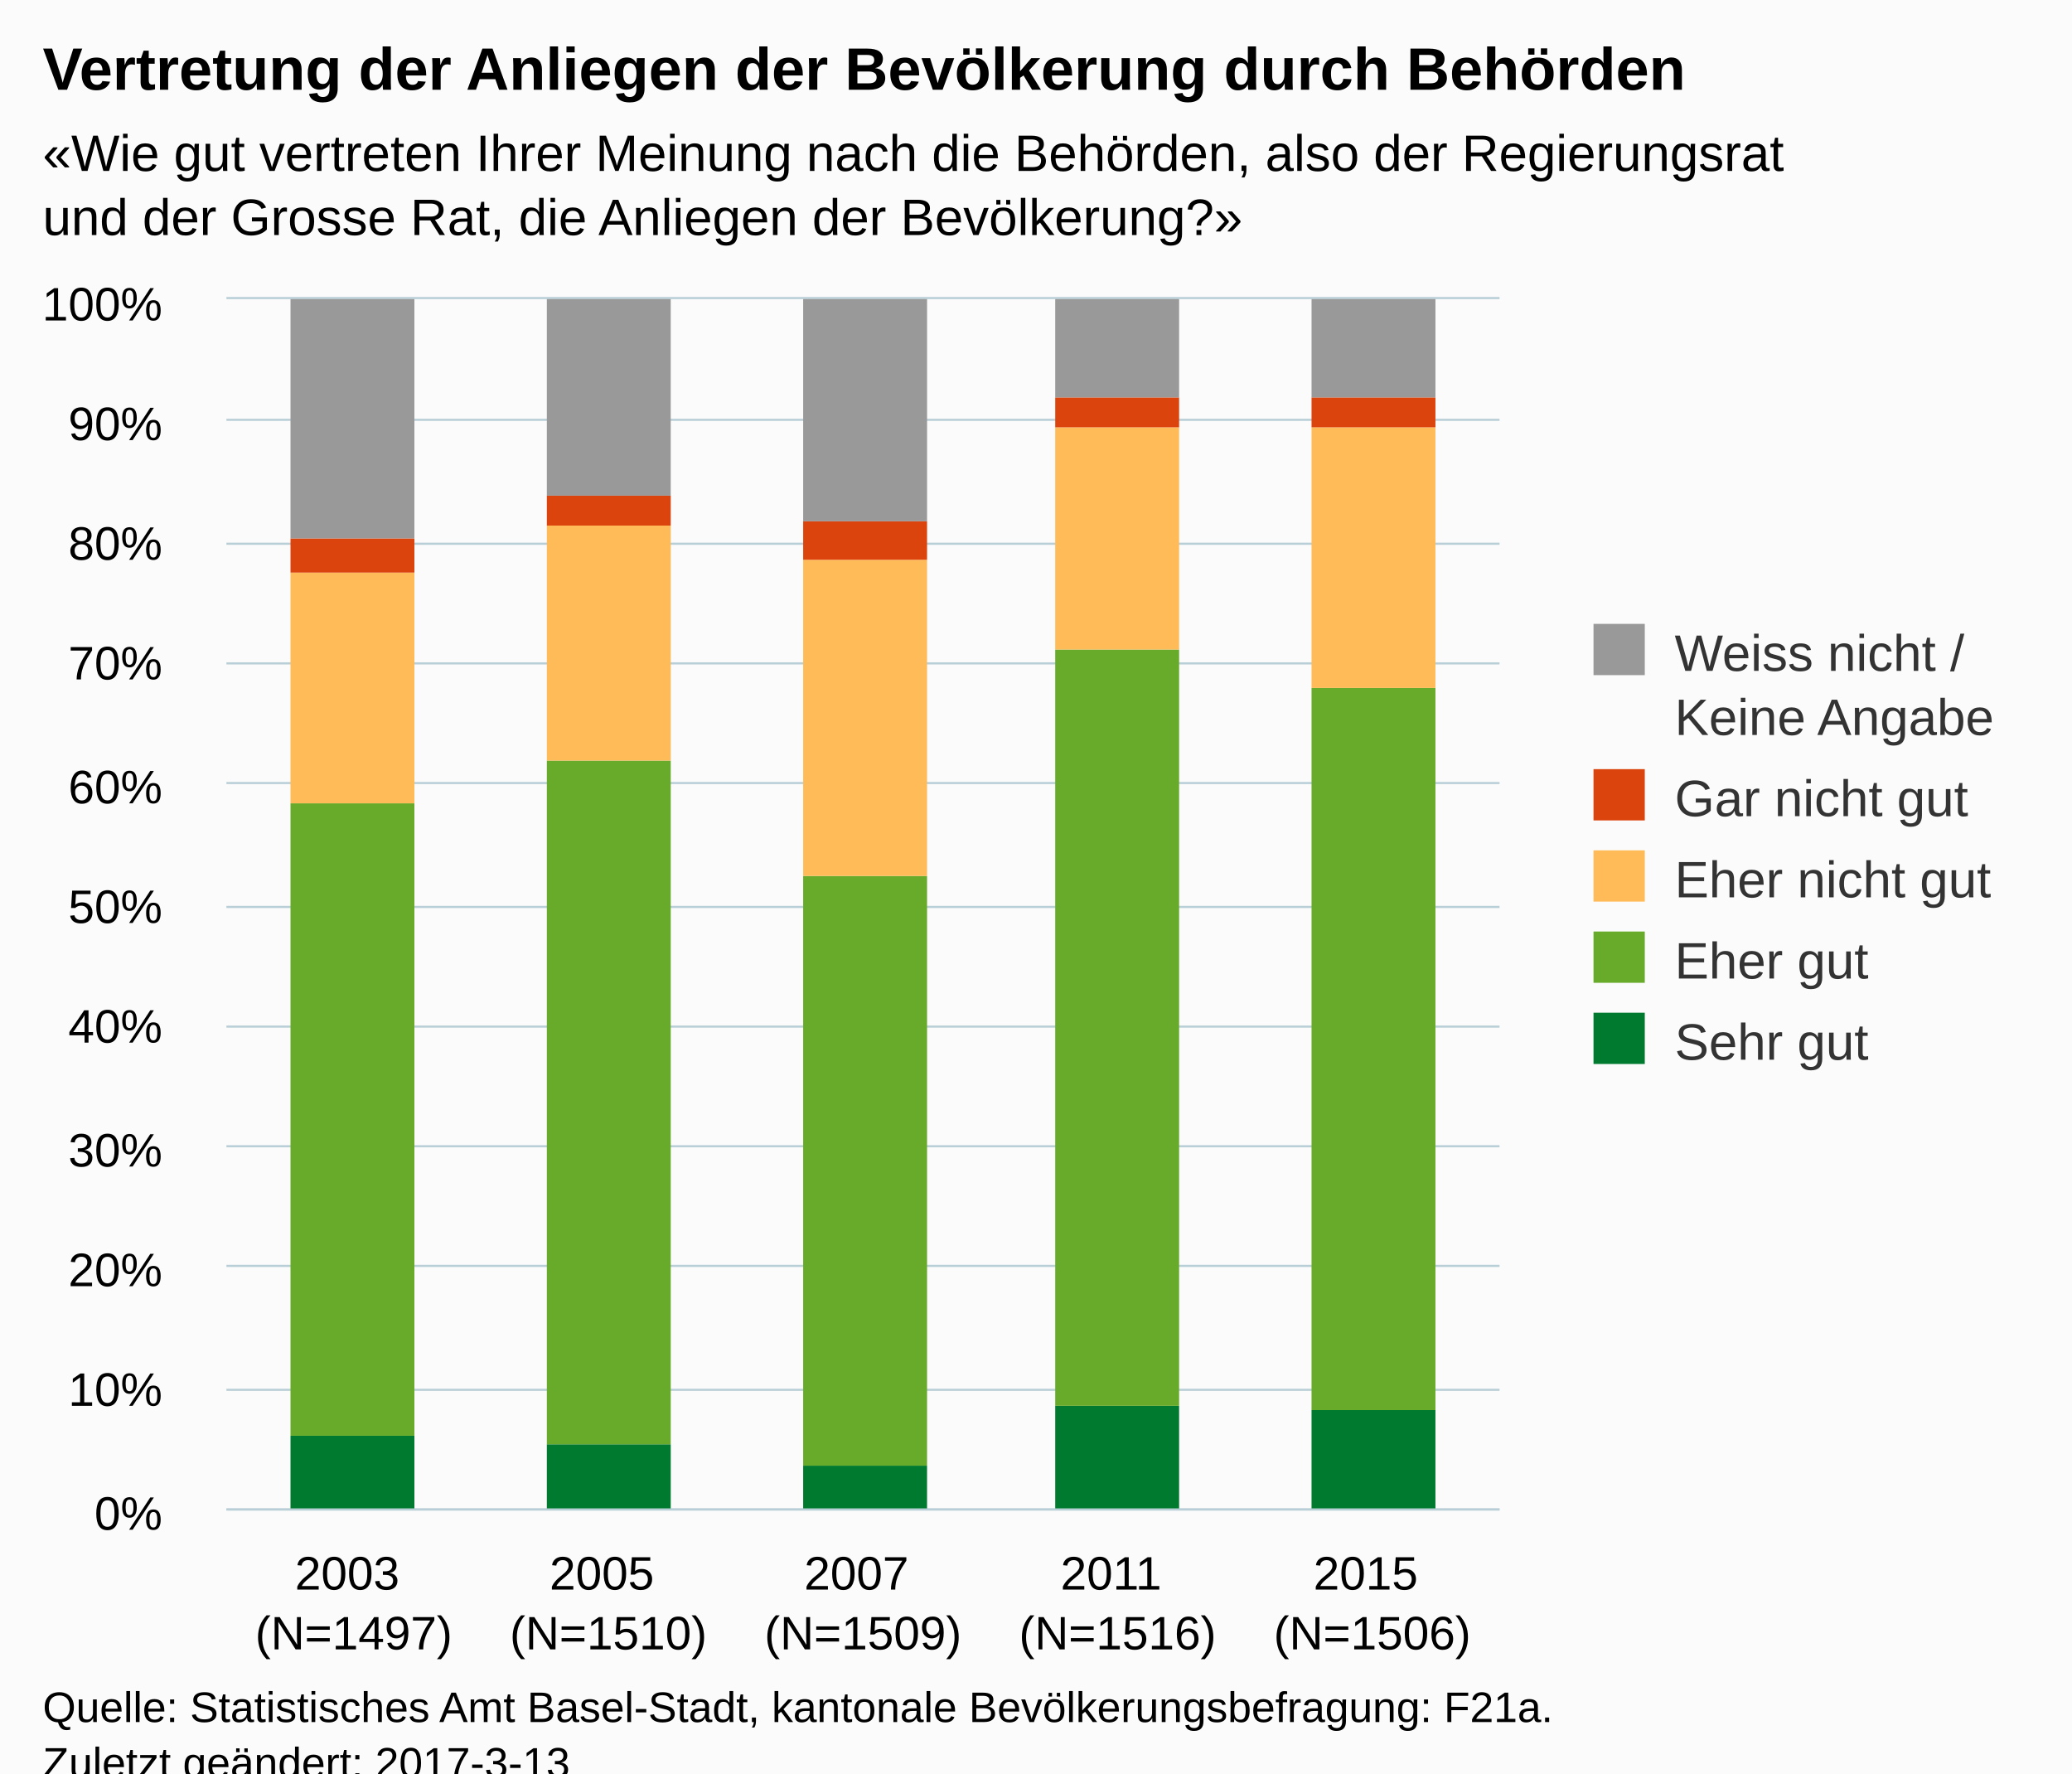
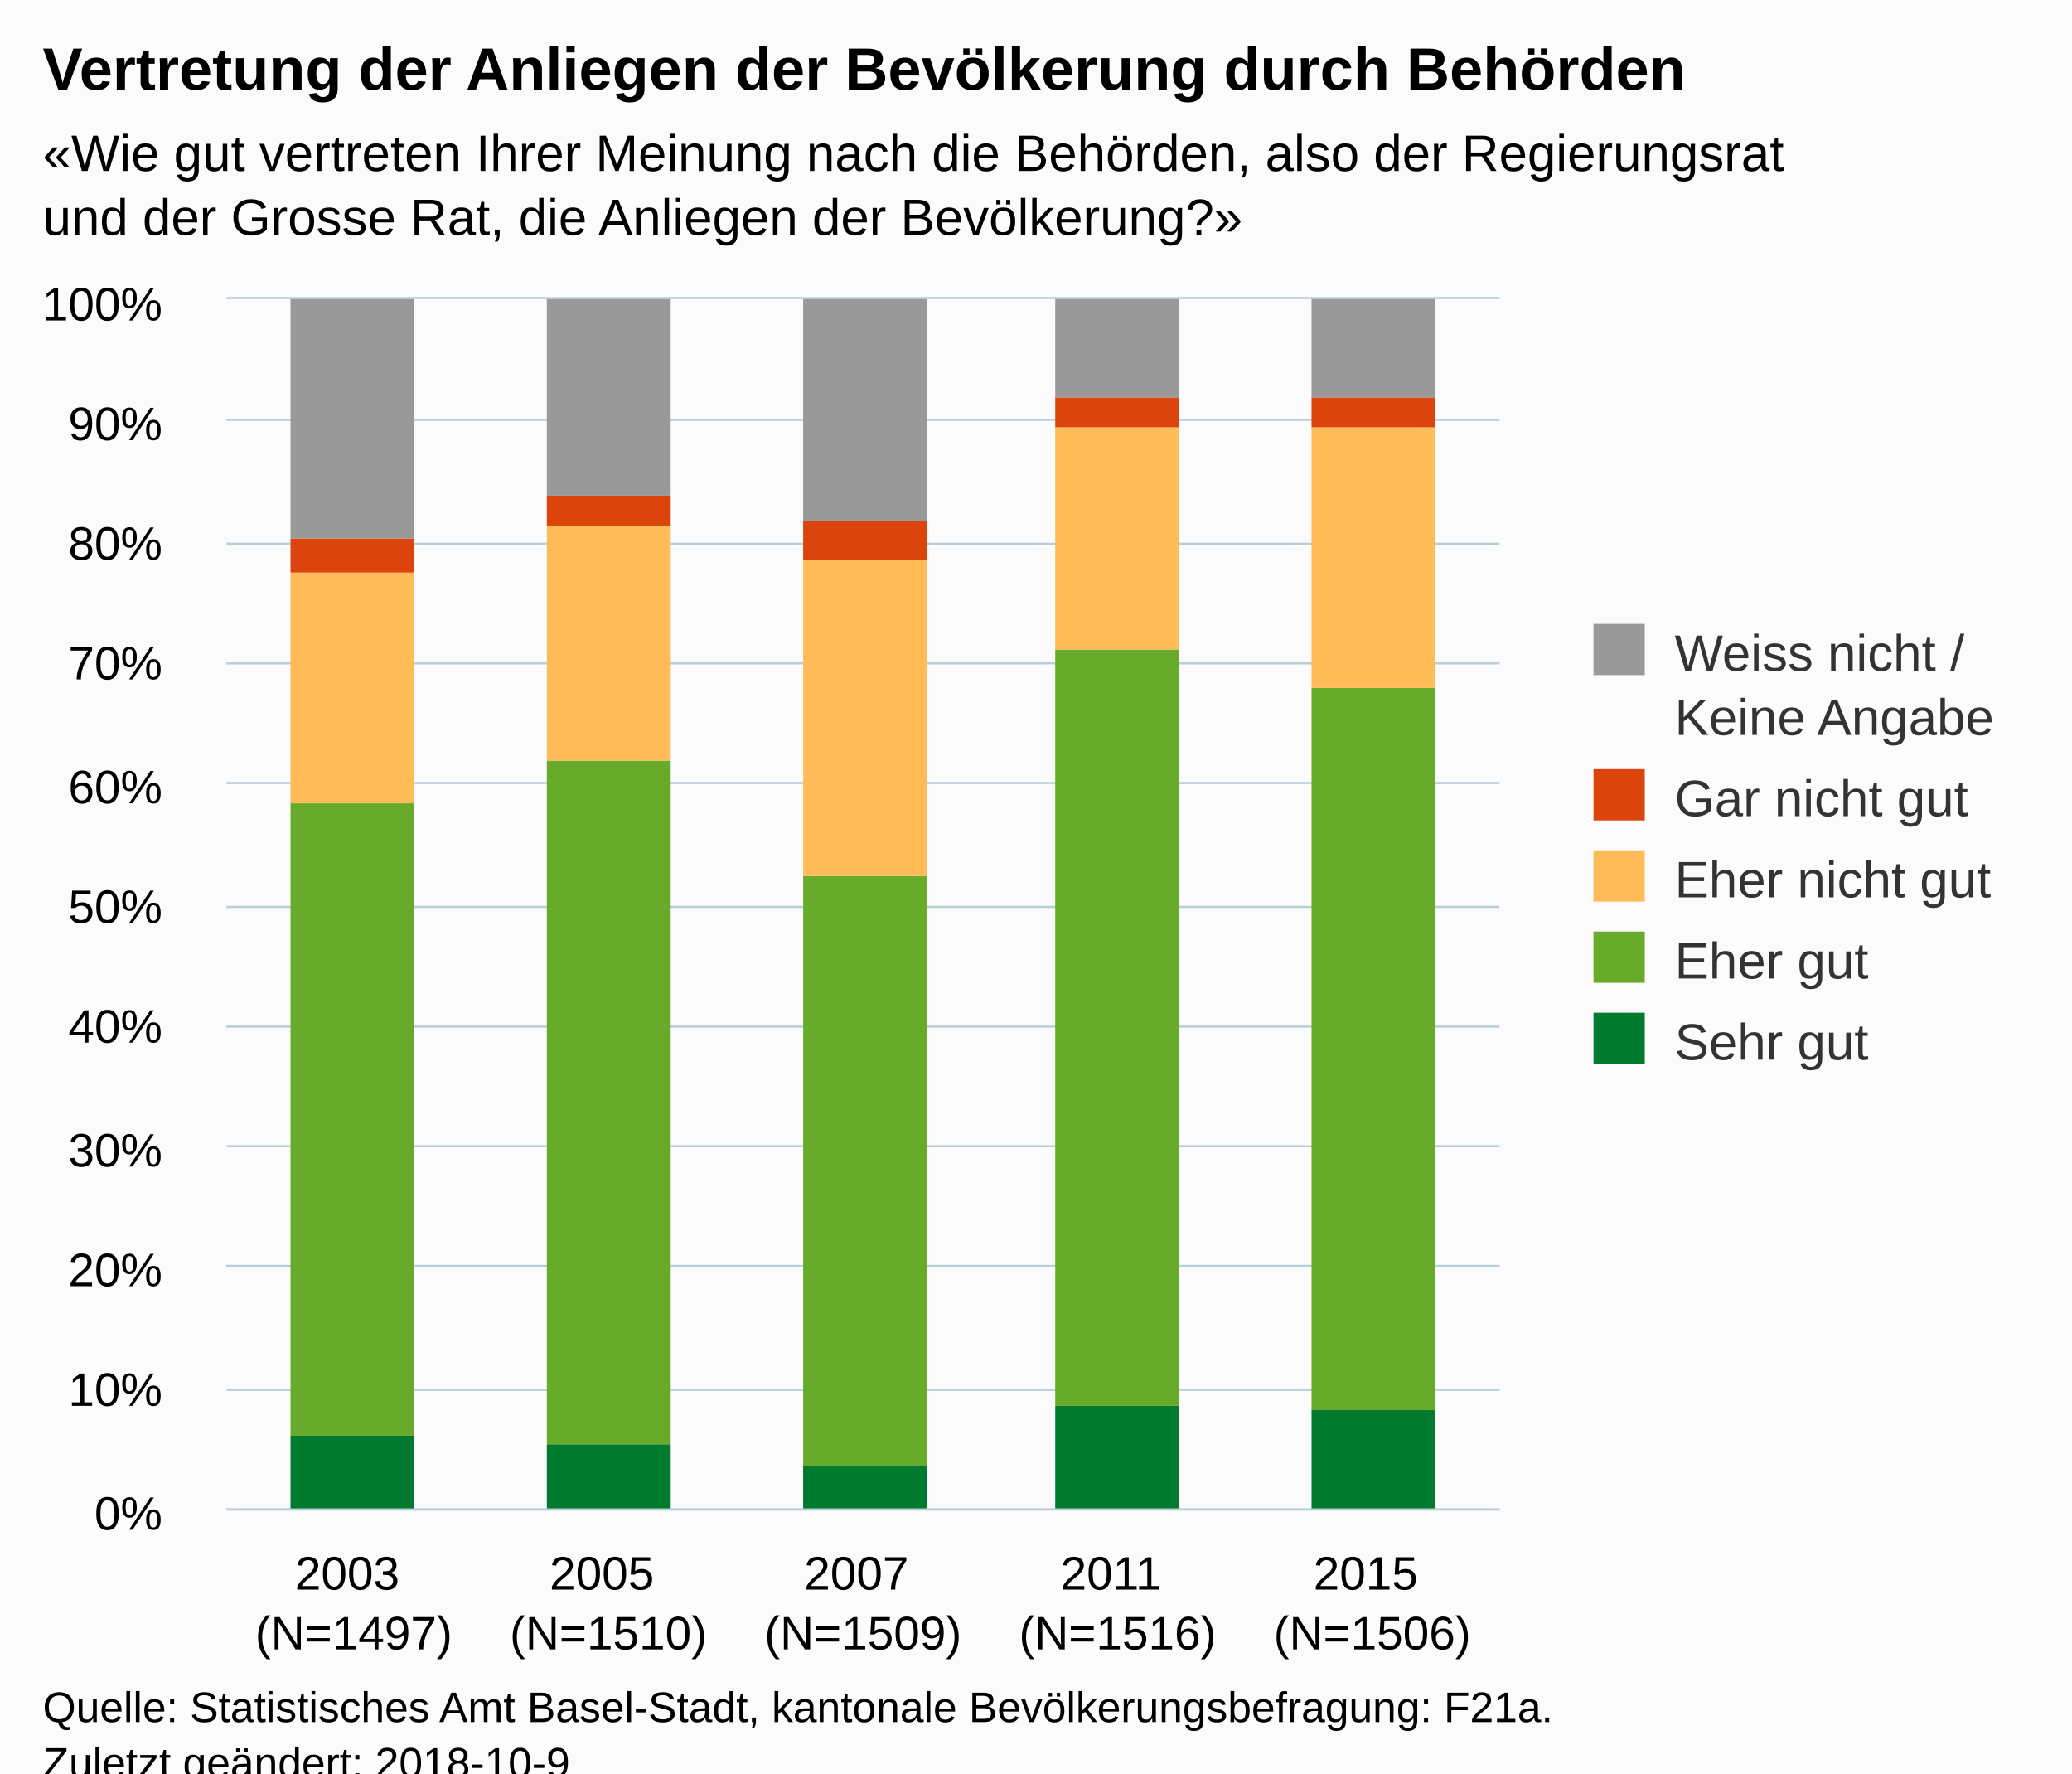
<svg xmlns="http://www.w3.org/2000/svg" version="1.1" class="highcharts-root" style="font-family:Arial;font-size:12px;" viewBox="0 0 485 415">
  <defs>
-     <clipPath id="highcharts-moigoo4-6">
+     <clipPath id="highcharts-ukx63to-6">
      <rect x="0" y="0" width="298" height="283" fill="none" />
    </clipPath>
-     <clipPath id="highcharts-moigoo4-7">
+     <clipPath id="highcharts-ukx63to-7">
      <rect x="0" y="0" width="298" height="283" fill="none" />
    </clipPath>
  </defs>
  <rect fill="#fbfbfb" class="highcharts-background" x="0" y="0" width="485" height="428" rx="0" ry="0" />
  <rect fill="none" class="highcharts-plot-background" x="53" y="70" width="298" height="283" />
-   <g class="highcharts-pane-group" />
-   <g class="highcharts-grid highcharts-xaxis-grid ">
-     <path fill="none" class="highcharts-grid-line" d="M 112.5 70 L 112.5 353" opacity="1" />
-     <path fill="none" class="highcharts-grid-line" d="M 171.5 70 L 171.5 353" opacity="1" />
-     <path fill="none" class="highcharts-grid-line" d="M 231.5 70 L 231.5 353" opacity="1" />
-     <path fill="none" class="highcharts-grid-line" d="M 290.5 70 L 290.5 353" opacity="1" />
-     <path fill="none" class="highcharts-grid-line" d="M 350.5 70 L 350.5 353" opacity="1" />
-     <path fill="none" class="highcharts-grid-line" d="M 52.5 70 L 52.5 353" opacity="1" />
+   <g class="highcharts-pane-group" data-z-index="0" />
+   <g class="highcharts-grid highcharts-xaxis-grid " data-z-index="1">
+     <path fill="none" data-z-index="1" class="highcharts-grid-line" d="M 112.5 70 L 112.5 353" opacity="1" />
+     <path fill="none" data-z-index="1" class="highcharts-grid-line" d="M 171.5 70 L 171.5 353" opacity="1" />
+     <path fill="none" data-z-index="1" class="highcharts-grid-line" d="M 231.5 70 L 231.5 353" opacity="1" />
+     <path fill="none" data-z-index="1" class="highcharts-grid-line" d="M 290.5 70 L 290.5 353" opacity="1" />
+     <path fill="none" data-z-index="1" class="highcharts-grid-line" d="M 350.5 70 L 350.5 353" opacity="1" />
+     <path fill="none" data-z-index="1" class="highcharts-grid-line" d="M 52.5 70 L 52.5 353" opacity="1" />
  </g>
-   <g class="highcharts-grid highcharts-yaxis-grid ">
-     <path fill="none" stroke="#B9CFD7" stroke-width="0.5" class="highcharts-grid-line" d="M 53 353.25 L 351 353.25" opacity="1" />
-     <path fill="none" stroke="#B9CFD7" stroke-width="0.5" class="highcharts-grid-line" d="M 53 325.25 L 351 325.25" opacity="1" />
-     <path fill="none" stroke="#B9CFD7" stroke-width="0.5" class="highcharts-grid-line" d="M 53 296.25 L 351 296.25" opacity="1" />
-     <path fill="none" stroke="#B9CFD7" stroke-width="0.5" class="highcharts-grid-line" d="M 53 268.25 L 351 268.25" opacity="1" />
-     <path fill="none" stroke="#B9CFD7" stroke-width="0.5" class="highcharts-grid-line" d="M 53 240.25 L 351 240.25" opacity="1" />
-     <path fill="none" stroke="#B9CFD7" stroke-width="0.5" class="highcharts-grid-line" d="M 53 212.25 L 351 212.25" opacity="1" />
-     <path fill="none" stroke="#B9CFD7" stroke-width="0.5" class="highcharts-grid-line" d="M 53 183.25 L 351 183.25" opacity="1" />
-     <path fill="none" stroke="#B9CFD7" stroke-width="0.5" class="highcharts-grid-line" d="M 53 155.25 L 351 155.25" opacity="1" />
-     <path fill="none" stroke="#B9CFD7" stroke-width="0.5" class="highcharts-grid-line" d="M 53 127.25 L 351 127.25" opacity="1" />
-     <path fill="none" stroke="#B9CFD7" stroke-width="0.5" class="highcharts-grid-line" d="M 53 98.25 L 351 98.25" opacity="1" />
-     <path fill="none" stroke="#B9CFD7" stroke-width="0.5" class="highcharts-grid-line" d="M 53 69.75 L 351 69.75" opacity="1" />
+   <g class="highcharts-grid highcharts-yaxis-grid " data-z-index="1">
+     <path fill="none" stroke="#B9CFD7" stroke-width="0.5" data-z-index="1" class="highcharts-grid-line" d="M 53 353.25 L 351 353.25" opacity="1" />
+     <path fill="none" stroke="#B9CFD7" stroke-width="0.5" data-z-index="1" class="highcharts-grid-line" d="M 53 325.25 L 351 325.25" opacity="1" />
+     <path fill="none" stroke="#B9CFD7" stroke-width="0.5" data-z-index="1" class="highcharts-grid-line" d="M 53 296.25 L 351 296.25" opacity="1" />
+     <path fill="none" stroke="#B9CFD7" stroke-width="0.5" data-z-index="1" class="highcharts-grid-line" d="M 53 268.25 L 351 268.25" opacity="1" />
+     <path fill="none" stroke="#B9CFD7" stroke-width="0.5" data-z-index="1" class="highcharts-grid-line" d="M 53 240.25 L 351 240.25" opacity="1" />
+     <path fill="none" stroke="#B9CFD7" stroke-width="0.5" data-z-index="1" class="highcharts-grid-line" d="M 53 212.25 L 351 212.25" opacity="1" />
+     <path fill="none" stroke="#B9CFD7" stroke-width="0.5" data-z-index="1" class="highcharts-grid-line" d="M 53 183.25 L 351 183.25" opacity="1" />
+     <path fill="none" stroke="#B9CFD7" stroke-width="0.5" data-z-index="1" class="highcharts-grid-line" d="M 53 155.25 L 351 155.25" opacity="1" />
+     <path fill="none" stroke="#B9CFD7" stroke-width="0.5" data-z-index="1" class="highcharts-grid-line" d="M 53 127.25 L 351 127.25" opacity="1" />
+     <path fill="none" stroke="#B9CFD7" stroke-width="0.5" data-z-index="1" class="highcharts-grid-line" d="M 53 98.25 L 351 98.25" opacity="1" />
+     <path fill="none" stroke="#B9CFD7" stroke-width="0.5" data-z-index="1" class="highcharts-grid-line" d="M 53 69.75 L 351 69.75" opacity="1" />
  </g>
-   <rect fill="none" class="highcharts-plot-border" x="53" y="70" width="298" height="283" />
-   <g class="highcharts-axis highcharts-xaxis ">
-     <path fill="none" class="highcharts-axis-line" stroke="#B9CFD7" stroke-width="0.5" d="M 53 353.25 L 351 353.25" />
+   <rect fill="none" class="highcharts-plot-border" data-z-index="1" x="53" y="70" width="298" height="283" />
+   <g class="highcharts-axis highcharts-xaxis " data-z-index="2">
+     <path fill="none" class="highcharts-axis-line" stroke="#B9CFD7" stroke-width="0.5" data-z-index="7" d="M 53 353.25 L 351 353.25" />
  </g>
-   <g class="highcharts-axis highcharts-yaxis ">
-     <path fill="none" class="highcharts-axis-line" d="M 53 70 L 53 353" />
+   <g class="highcharts-axis highcharts-yaxis " data-z-index="2">
+     <path fill="none" class="highcharts-axis-line" data-z-index="7" d="M 53 70 L 53 353" />
  </g>
-   <g class="highcharts-series-group">
-     <g class="highcharts-series highcharts-series-0 highcharts-column-series " transform="translate(53,70) scale(1 1)" clip-path="url(#highcharts-moigoo4-7)">
+   <g class="highcharts-series-group" data-z-index="3">
+     <g data-z-index="0.1" class="highcharts-series highcharts-series-0 highcharts-column-series " transform="translate(53,70) scale(1 1)" clip-path="url(#highcharts-ukx63to-7)">
      <rect x="15" y="266" width="29" height="18" fill="#007a2f" class="highcharts-point" />
      <rect x="75" y="268" width="29" height="16" fill="#007a2f" class="highcharts-point" />
      <rect x="135" y="273" width="29" height="11" fill="#007a2f" class="highcharts-point" />
      <rect x="194" y="259" width="29" height="25" fill="#007a2f" class="highcharts-point" />
      <rect x="254" y="260" width="29" height="24" fill="#007a2f" class="highcharts-point" />
    </g>
-     <g class="highcharts-markers highcharts-series-0 highcharts-column-series " transform="translate(53,70) scale(1 1)" clip-path="none" />
-     <g class="highcharts-series highcharts-series-1 highcharts-column-series " transform="translate(53,70) scale(1 1)" clip-path="url(#highcharts-moigoo4-7)">
+     <g data-z-index="0.1" class="highcharts-markers highcharts-series-0 highcharts-column-series " transform="translate(53,70) scale(1 1)" clip-path="none" />
+     <g data-z-index="0.1" class="highcharts-series highcharts-series-1 highcharts-column-series " transform="translate(53,70) scale(1 1)" clip-path="url(#highcharts-ukx63to-7)">
      <rect x="15" y="118" width="29" height="148" fill="#68ab2b" class="highcharts-point" />
      <rect x="75" y="108" width="29" height="160" fill="#68ab2b" class="highcharts-point" />
      <rect x="135" y="135" width="29" height="138" fill="#68ab2b" class="highcharts-point" />
      <rect x="194" y="82" width="29" height="177" fill="#68ab2b" class="highcharts-point" />
      <rect x="254" y="91" width="29" height="169" fill="#68ab2b" class="highcharts-point" />
    </g>
-     <g class="highcharts-markers highcharts-series-1 highcharts-column-series " transform="translate(53,70) scale(1 1)" clip-path="none" />
-     <g class="highcharts-series highcharts-series-2 highcharts-column-series " transform="translate(53,70) scale(1 1)" clip-path="url(#highcharts-moigoo4-7)">
+     <g data-z-index="0.1" class="highcharts-markers highcharts-series-1 highcharts-column-series " transform="translate(53,70) scale(1 1)" clip-path="none" />
+     <g data-z-index="0.1" class="highcharts-series highcharts-series-2 highcharts-column-series " transform="translate(53,70) scale(1 1)" clip-path="url(#highcharts-ukx63to-7)">
      <rect x="15" y="64" width="29" height="54" fill="#ffbb58" class="highcharts-point" />
      <rect x="75" y="53" width="29" height="55" fill="#ffbb58" class="highcharts-point" />
      <rect x="135" y="61" width="29" height="74" fill="#ffbb58" class="highcharts-point" />
      <rect x="194" y="30" width="29" height="52" fill="#ffbb58" class="highcharts-point" />
      <rect x="254" y="30" width="29" height="61" fill="#ffbb58" class="highcharts-point" />
    </g>
-     <g class="highcharts-markers highcharts-series-2 highcharts-column-series " transform="translate(53,70) scale(1 1)" clip-path="none" />
-     <g class="highcharts-series highcharts-series-3 highcharts-column-series " transform="translate(53,70) scale(1 1)" clip-path="url(#highcharts-moigoo4-7)">
+     <g data-z-index="0.1" class="highcharts-markers highcharts-series-2 highcharts-column-series " transform="translate(53,70) scale(1 1)" clip-path="none" />
+     <g data-z-index="0.1" class="highcharts-series highcharts-series-3 highcharts-column-series " transform="translate(53,70) scale(1 1)" clip-path="url(#highcharts-ukx63to-7)">
      <rect x="15" y="56" width="29" height="8" fill="#dc440e" class="highcharts-point" />
      <rect x="75" y="46" width="29" height="7" fill="#dc440e" class="highcharts-point" />
      <rect x="135" y="52" width="29" height="9" fill="#dc440e" class="highcharts-point" />
      <rect x="194" y="23" width="29" height="7" fill="#dc440e" class="highcharts-point" />
      <rect x="254" y="23" width="29" height="7" fill="#dc440e" class="highcharts-point" />
    </g>
-     <g class="highcharts-markers highcharts-series-3 highcharts-column-series " transform="translate(53,70) scale(1 1)" clip-path="none" />
-     <g class="highcharts-series highcharts-series-4 highcharts-column-series " transform="translate(53,70) scale(1 1)" clip-path="url(#highcharts-moigoo4-7)">
+     <g data-z-index="0.1" class="highcharts-markers highcharts-series-3 highcharts-column-series " transform="translate(53,70) scale(1 1)" clip-path="none" />
+     <g data-z-index="0.1" class="highcharts-series highcharts-series-4 highcharts-column-series " transform="translate(53,70) scale(1 1)" clip-path="url(#highcharts-ukx63to-7)">
      <rect x="15" y="0" width="29" height="56" fill="#999999" class="highcharts-point" />
      <rect x="75" y="0" width="29" height="46" fill="#999999" class="highcharts-point" />
      <rect x="135" y="0" width="29" height="52" fill="#999999" class="highcharts-point" />
      <rect x="194" y="0" width="29" height="23" fill="#999999" class="highcharts-point" />
      <rect x="254" y="0" width="29" height="23" fill="#999999" class="highcharts-point" />
    </g>
-     <g class="highcharts-markers highcharts-series-4 highcharts-column-series " transform="translate(53,70) scale(1 1)" clip-path="none" />
+     <g data-z-index="0.1" class="highcharts-markers highcharts-series-4 highcharts-column-series " transform="translate(53,70) scale(1 1)" clip-path="none" />
  </g>
-   <text x="10" text-anchor="start" class="highcharts-title" style="color:#000000;font-size:14px;font-weight:bold;fill:#000000;" y="21">
+   <text x="10" text-anchor="start" class="highcharts-title" data-z-index="4" style="color:#000000;font-size:14px;font-weight:bold;fill:#000000;" y="21">
    <tspan>Vertretung der Anliegen der Bevölkerung durch Behörden</tspan>
  </text>
-   <text x="10" text-anchor="start" class="highcharts-subtitle" style="color:#000000;font-size:12px;fill:#000000;" y="40">
+   <text x="10" text-anchor="start" class="highcharts-subtitle" data-z-index="4" style="color:#000000;font-size:12px;fill:#000000;" y="40">
    <tspan>«Wie gut vertreten Ihrer Meinung nach die Behörden, also der Regierungsrat</tspan>
    <tspan dy="15" x="10">und der Grosse Rat, die Anliegen der Bevölkerung?»</tspan>
  </text>
-   <g class="highcharts-legend" transform="translate(363,139)">
+   <g class="highcharts-legend" data-z-index="7" transform="translate(363,139)">
    <rect fill="none" class="highcharts-legend-box" rx="0" ry="0" x="0" y="0" width="112" height="121" visibility="visible" />
-     <g>
+     <g data-z-index="1">
      <g>
-         <g class="highcharts-legend-item highcharts-column-series highcharts-color-undefined highcharts-series-4" transform="translate(8,3)">
-           <text x="21" style="color:#333333;font-size:12px;font-weight:normal;cursor:pointer;fill:#333333;" text-anchor="start" y="15">
+         <g class="highcharts-legend-item highcharts-column-series highcharts-color-undefined highcharts-series-4" data-z-index="1" transform="translate(8,3)">
+           <text x="21" style="color:#333333;font-size:12px;font-weight:normal;cursor:pointer;fill:#333333;" text-anchor="start" data-z-index="2" y="15">
            <tspan>Weiss nicht /</tspan>
            <tspan x="21" dy="15">Keine Angabe</tspan>
          </text>
-           <rect x="2" y="4" width="12" height="12" fill="#999999" class="highcharts-point" />
+           <rect x="2" y="4" width="12" height="12" fill="#999999" class="highcharts-point" data-z-index="3" />
        </g>
-         <g class="highcharts-legend-item highcharts-column-series highcharts-color-undefined highcharts-series-3" transform="translate(8,37)">
-           <text x="21" y="15" style="color:#333333;font-size:12px;font-weight:normal;cursor:pointer;fill:#333333;" text-anchor="start">
+         <g class="highcharts-legend-item highcharts-column-series highcharts-color-undefined highcharts-series-3" data-z-index="1" transform="translate(8,37)">
+           <text x="21" y="15" style="color:#333333;font-size:12px;font-weight:normal;cursor:pointer;fill:#333333;" text-anchor="start" data-z-index="2">
            <tspan>Gar nicht gut</tspan>
          </text>
-           <rect x="2" y="4" width="12" height="12" fill="#dc440e" class="highcharts-point" />
+           <rect x="2" y="4" width="12" height="12" fill="#dc440e" class="highcharts-point" data-z-index="3" />
        </g>
-         <g class="highcharts-legend-item highcharts-column-series highcharts-color-undefined highcharts-series-2" transform="translate(8,56)">
-           <text x="21" y="15" style="color:#333333;font-size:12px;font-weight:normal;cursor:pointer;fill:#333333;" text-anchor="start">
+         <g class="highcharts-legend-item highcharts-column-series highcharts-color-undefined highcharts-series-2" data-z-index="1" transform="translate(8,56)">
+           <text x="21" y="15" style="color:#333333;font-size:12px;font-weight:normal;cursor:pointer;fill:#333333;" text-anchor="start" data-z-index="2">
            <tspan>Eher nicht gut</tspan>
          </text>
-           <rect x="2" y="4" width="12" height="12" fill="#ffbb58" class="highcharts-point" />
+           <rect x="2" y="4" width="12" height="12" fill="#ffbb58" class="highcharts-point" data-z-index="3" />
        </g>
-         <g class="highcharts-legend-item highcharts-column-series highcharts-color-undefined highcharts-series-1" transform="translate(8,75)">
-           <text x="21" y="15" style="color:#333333;font-size:12px;font-weight:normal;cursor:pointer;fill:#333333;" text-anchor="start">
+         <g class="highcharts-legend-item highcharts-column-series highcharts-color-undefined highcharts-series-1" data-z-index="1" transform="translate(8,75)">
+           <text x="21" y="15" style="color:#333333;font-size:12px;font-weight:normal;cursor:pointer;fill:#333333;" text-anchor="start" data-z-index="2">
            <tspan>Eher gut</tspan>
          </text>
-           <rect x="2" y="4" width="12" height="12" fill="#68ab2b" class="highcharts-point" />
+           <rect x="2" y="4" width="12" height="12" fill="#68ab2b" class="highcharts-point" data-z-index="3" />
        </g>
-         <g class="highcharts-legend-item highcharts-column-series highcharts-color-undefined highcharts-series-0" transform="translate(8,94)">
-           <text x="21" y="15" style="color:#333333;font-size:12px;font-weight:normal;cursor:pointer;fill:#333333;" text-anchor="start">
+         <g class="highcharts-legend-item highcharts-column-series highcharts-color-undefined highcharts-series-0" data-z-index="1" transform="translate(8,94)">
+           <text x="21" y="15" style="color:#333333;font-size:12px;font-weight:normal;cursor:pointer;fill:#333333;" text-anchor="start" data-z-index="2">
            <tspan>Sehr gut</tspan>
          </text>
-           <rect x="2" y="4" width="12" height="12" fill="#007a2f" class="highcharts-point" />
+           <rect x="2" y="4" width="12" height="12" fill="#007a2f" class="highcharts-point" data-z-index="3" />
        </g>
      </g>
    </g>
  </g>
-   <g class="highcharts-axis-labels highcharts-xaxis-labels ">
+   <g class="highcharts-axis-labels highcharts-xaxis-labels " data-z-index="7">
    <text x="82.8" style="color:#000000;cursor:default;font-size:11px;white-space:nowrap;fill:#000000;" text-anchor="middle" transform="translate(0,0)" y="372" opacity="1">
      <tspan>2003</tspan>
      <tspan x="82.8" dy="14">(N=1497)</tspan>
    </text>
    <text x="142.4" style="color:#000000;cursor:default;font-size:11px;white-space:nowrap;fill:#000000;" text-anchor="middle" transform="translate(0,0)" y="372" opacity="1">
      <tspan>2005</tspan>
      <tspan x="142.4" dy="14">(N=1510)</tspan>
    </text>
    <text x="202" style="color:#000000;cursor:default;font-size:11px;white-space:nowrap;fill:#000000;" text-anchor="middle" transform="translate(0,0)" y="372" opacity="1">
      <tspan>2007</tspan>
      <tspan x="202" dy="14">(N=1509)</tspan>
    </text>
    <text x="261.6" style="color:#000000;cursor:default;font-size:11px;white-space:nowrap;fill:#000000;" text-anchor="middle" transform="translate(0,0)" y="372" opacity="1">
      <tspan>2011</tspan>
      <tspan x="261.6" dy="14">(N=1516)</tspan>
    </text>
    <text x="321.2" style="color:#000000;cursor:default;font-size:11px;white-space:nowrap;fill:#000000;" text-anchor="middle" transform="translate(0,0)" y="372" opacity="1">
      <tspan>2015</tspan>
      <tspan x="321.2" dy="14">(N=1506)</tspan>
    </text>
  </g>
-   <g class="highcharts-axis-labels highcharts-yaxis-labels ">
+   <g class="highcharts-axis-labels highcharts-yaxis-labels " data-z-index="7">
    <text x="38" style="color:#000000;cursor:default;font-size:11px;fill:#000000;" text-anchor="end" transform="translate(0,0)" y="358" opacity="1">0%</text>
    <text x="38" style="color:#000000;cursor:default;font-size:11px;fill:#000000;" text-anchor="end" transform="translate(0,0)" y="329" opacity="1">10%</text>
    <text x="38" style="color:#000000;cursor:default;font-size:11px;fill:#000000;" text-anchor="end" transform="translate(0,0)" y="301" opacity="1">20%</text>
    <text x="38" style="color:#000000;cursor:default;font-size:11px;fill:#000000;" text-anchor="end" transform="translate(0,0)" y="273" opacity="1">30%</text>
    <text x="38" style="color:#000000;cursor:default;font-size:11px;fill:#000000;" text-anchor="end" transform="translate(0,0)" y="244" opacity="1">40%</text>
    <text x="38" style="color:#000000;cursor:default;font-size:11px;fill:#000000;" text-anchor="end" transform="translate(0,0)" y="216" opacity="1">50%</text>
    <text x="38" style="color:#000000;cursor:default;font-size:11px;fill:#000000;" text-anchor="end" transform="translate(0,0)" y="188" opacity="1">60%</text>
    <text x="38" style="color:#000000;cursor:default;font-size:11px;fill:#000000;" text-anchor="end" transform="translate(0,0)" y="159" opacity="1">70%</text>
    <text x="38" style="color:#000000;cursor:default;font-size:11px;fill:#000000;" text-anchor="end" transform="translate(0,0)" y="131" opacity="1">80%</text>
    <text x="38" style="color:#000000;cursor:default;font-size:11px;fill:#000000;" text-anchor="end" transform="translate(0,0)" y="103" opacity="1">90%</text>
    <text x="38" style="color:#000000;cursor:default;font-size:11px;fill:#000000;" text-anchor="end" transform="translate(0,0)" y="75" opacity="1">100%</text>
  </g>
-   <text x="10" class="highcharts-credits" text-anchor="start" style="cursor:default;color:#000000;font-size:10px;fill:#000000;" y="403">
+   <text x="10" class="highcharts-credits" text-anchor="start" data-z-index="8" style="cursor:default;color:#000000;font-size:10px;fill:#000000;" y="403">
    <tspan>Quelle: Statistisches Amt Basel-Stadt, kantonale Bevölkerungsbefragung: F21a.</tspan>
-     <tspan x="10" dy="13">Zuletzt geändert: 2017-3-13</tspan>
+     <tspan x="10" dy="13">Zuletzt geändert: 2018-10-9</tspan>
  </text>
</svg>
